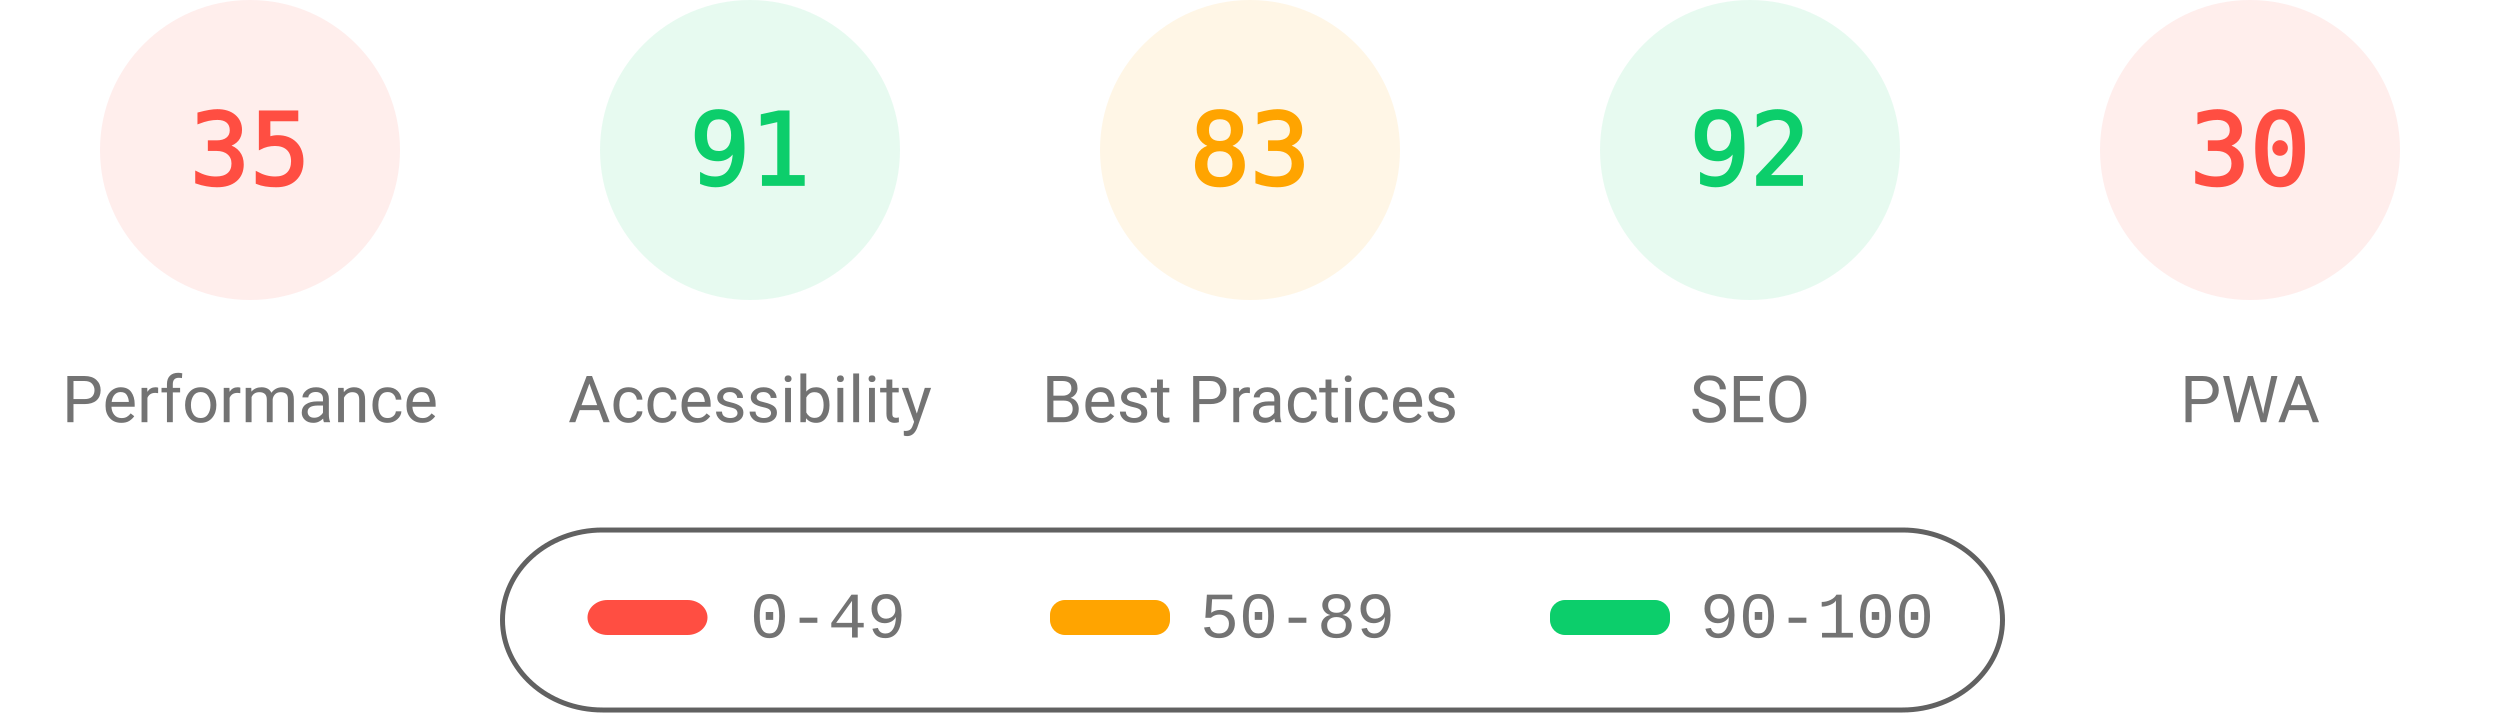
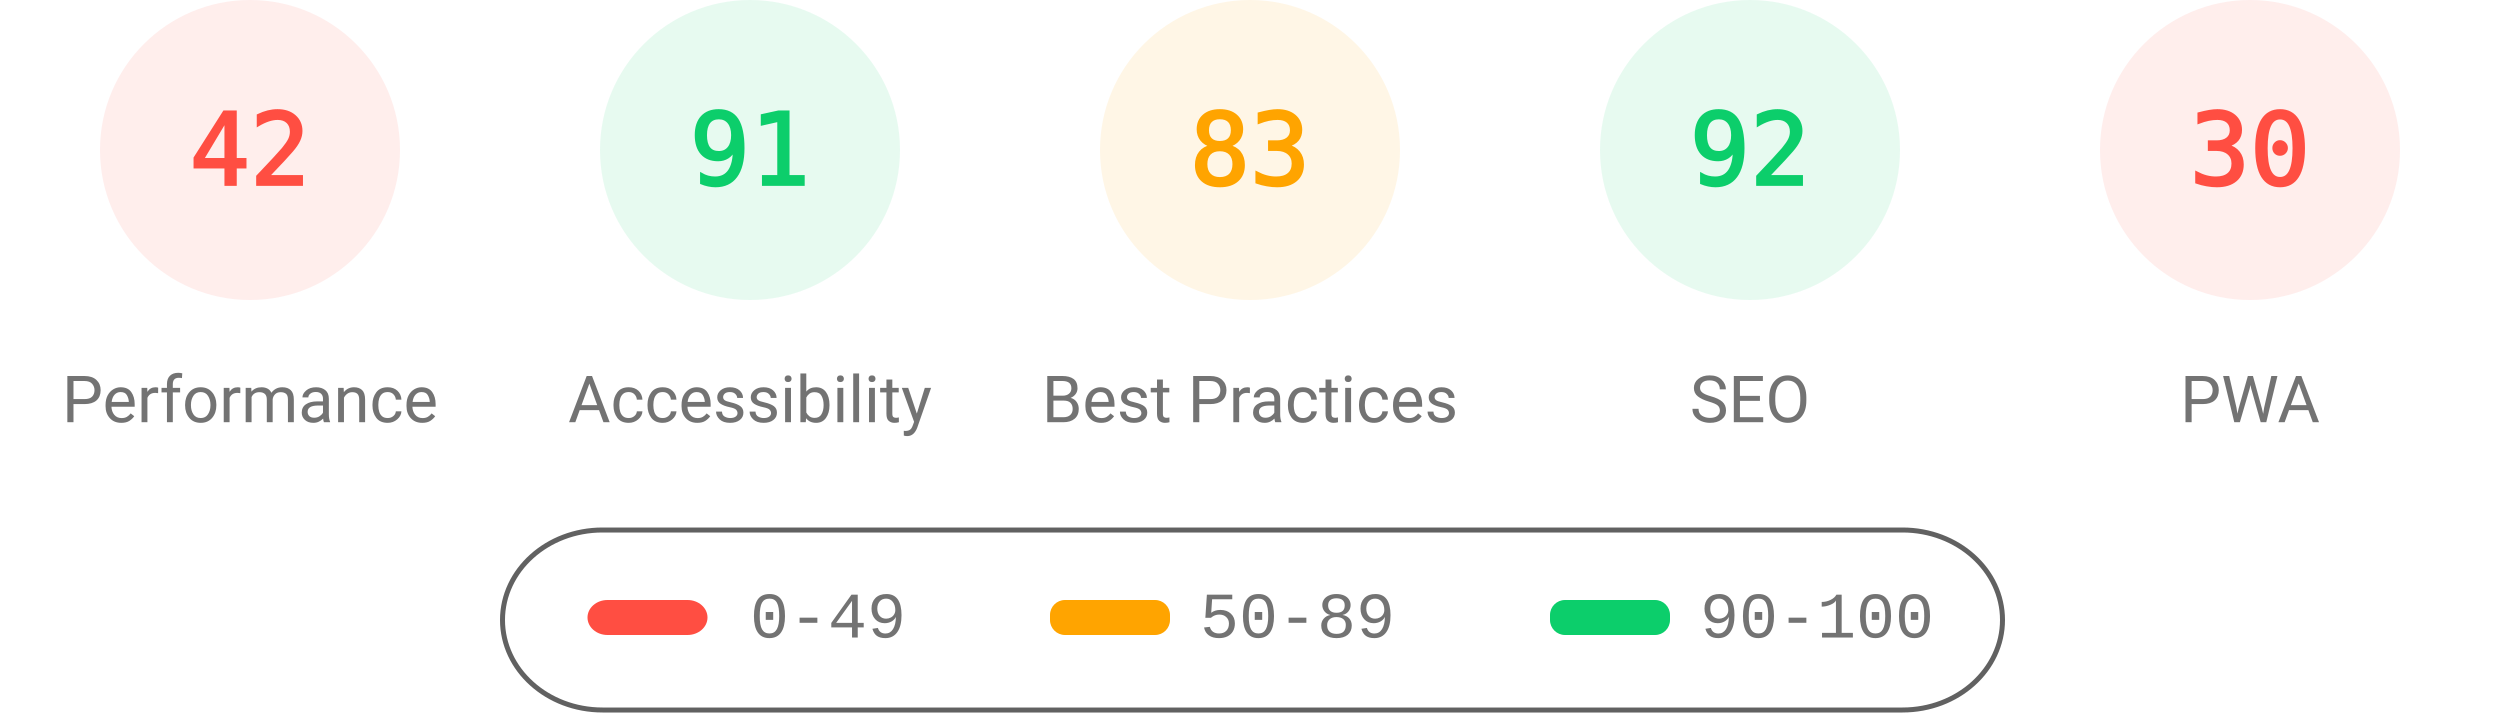
<svg xmlns="http://www.w3.org/2000/svg" fill="none" width="1000" height="285">
  <style>.gauge-base{opacity:.1}.gauge-arc{fill:none;animation-delay:250ms;stroke-linecap:round;transform:rotate(-90deg);transform-origin:100px 60px;animation:load-gauge 1s ease forwards}.guage-text{font-size:40px;font-family:monospace;text-align:center}.guage-red{color:#ff4e42;fill:#ff4e42;stroke:#ff4e42}.guage-orange{color:#ffa400;fill:#ffa400;stroke:#ffa400}.guage-green{color:#0cce6b;fill:#0cce6b;stroke:#0cce6b}.guage-undefined{color:#5c5c5c;fill:#5c5c5c;stroke:#5c5c5c}.guage-title{color:#737373;fill:#737373;stroke:none;font-size:26px;line-height:26px;font-family:Roboto,Halvetica,Arial,sans-serif}@keyframes load-gauge{from{stroke-dasharray:0 352.858}}</style>
  <svg class="guage-div guage-perf guage-red" viewBox="0 0 200 200" width="200" height="200">
    <circle class="gauge-base" r="56" cx="100" cy="60" stroke-width="8" />
-     <circle class="gauge-arc guage-arc-1" r="56" cx="100" cy="60" stroke-width="8" style="stroke-dasharray:123.15,351.858" />
-     <text class="guage-text" x="100" y="60" alignment-baseline="central" dominant-baseline="central" text-anchor="middle">35</text>
+     <circle class="gauge-arc guage-arc-1" r="56" cx="100" cy="60" stroke-width="8" style="stroke-dasharray:147.78,351.858" />
+     <text class="guage-text" x="100" y="60" alignment-baseline="central" dominant-baseline="central" text-anchor="middle">42</text>
    <text class="guage-title" x="100" y="160" alignment-baseline="central" dominant-baseline="central" text-anchor="middle">Performance</text>
  </svg>
  <svg class="guage-div guage-acc guage-green" viewBox="0 0 200 200" width="200" height="200" x="200">
    <circle class="gauge-base" r="56" cx="100" cy="60" stroke-width="8" />
    <circle class="gauge-arc guage-arc-2" r="56" cx="100" cy="60" stroke-width="8" style="stroke-dasharray:320.191,351.858" />
    <text class="guage-text" x="100" y="60" alignment-baseline="central" dominant-baseline="central" text-anchor="middle">91</text>
    <text class="guage-title" x="100" y="160" alignment-baseline="central" dominant-baseline="central" text-anchor="middle">Accessibility</text>
  </svg>
  <svg class="guage-div guage-best guage-orange" viewBox="0 0 200 200" width="200" height="200" x="400">
    <circle class="gauge-base" r="56" cx="100" cy="60" stroke-width="8" />
    <circle class="gauge-arc guage-arc-3" r="56" cx="100" cy="60" stroke-width="8" style="stroke-dasharray:292.042,351.858" />
    <text class="guage-text" x="100" y="60" alignment-baseline="central" dominant-baseline="central" text-anchor="middle">83</text>
    <text class="guage-title" x="100" y="160" alignment-baseline="central" dominant-baseline="central" text-anchor="middle">Best Practices</text>
  </svg>
  <svg class="guage-div guage-seo guage-green" viewBox="0 0 200 200" width="200" height="200" x="600">
    <circle class="gauge-base" r="56" cx="100" cy="60" stroke-width="8" />
    <circle class="gauge-arc guage-arc-4" r="56" cx="100" cy="60" stroke-width="8" style="stroke-dasharray:323.709,351.858" />
    <text class="guage-text" x="100" y="60" alignment-baseline="central" dominant-baseline="central" text-anchor="middle">92</text>
    <text class="guage-title" x="100" y="160" alignment-baseline="central" dominant-baseline="central" text-anchor="middle">SEO</text>
  </svg>
  <svg class="guage-div guage-pwa guage-red" viewBox="0 0 200 200" width="200" height="200" x="800">
    <circle class="gauge-base" r="56" cx="100" cy="60" stroke-width="8" />
    <circle class="gauge-arc guage-arc-4" r="56" cx="100" cy="60" stroke-width="8" style="stroke-dasharray:105.557,351.858" />
    <text class="guage-text" x="100" y="60" alignment-baseline="central" dominant-baseline="central" text-anchor="middle">30</text>
    <text class="guage-title" x="100" y="160" alignment-baseline="central" dominant-baseline="central" text-anchor="middle">PWA</text>
  </svg>
  <svg width="604" height="76" x="200" y="210">
    <path fill="none" id="canvas_background" d="M-1-1h604v80H-1z" />
    <rect fill-opacity="0" stroke="#616161" stroke-width="2" rx="40" id="svg_2" height="72" width="600" y="2" x="1" fill="#000" />
    <rect stroke="#000" rx="8" id="svg_3" height="14" width="48" y="30" x="35" stroke-opacity="null" stroke-width="0" fill="#ff4e42" />
    <rect stroke="#000" rx="6" id="svg_4" height="14" width="48" y="30" x="220" stroke-opacity="null" stroke-width="0" fill="#ffa400" />
    <rect stroke="#000" rx="6" id="svg_5" height="14" width="48" y="30" x="420" stroke-opacity="null" stroke-width="0" fill="#0cce6b" />
    <text xml:space="preserve" text-anchor="start" font-family="'Courier New', Courier, monospace" font-size="26" id="svg_6" y="45" x="100" stroke-opacity="null" stroke-width="0" stroke="#000" fill="#737373">0-49</text>
    <text xml:space="preserve" text-anchor="start" font-family="'Courier New', Courier, monospace" font-size="26" id="svg_7" y="45" x="280" stroke-opacity="null" stroke-width="0" stroke="#000" fill="#737373">50-89</text>
    <text xml:space="preserve" text-anchor="start" font-family="'Courier New', Courier, monospace" font-size="26" id="svg_8" y="45" x="480" stroke-opacity="null" stroke-width="0" stroke="#000" fill="#737373">90-100</text>
  </svg>
</svg>
